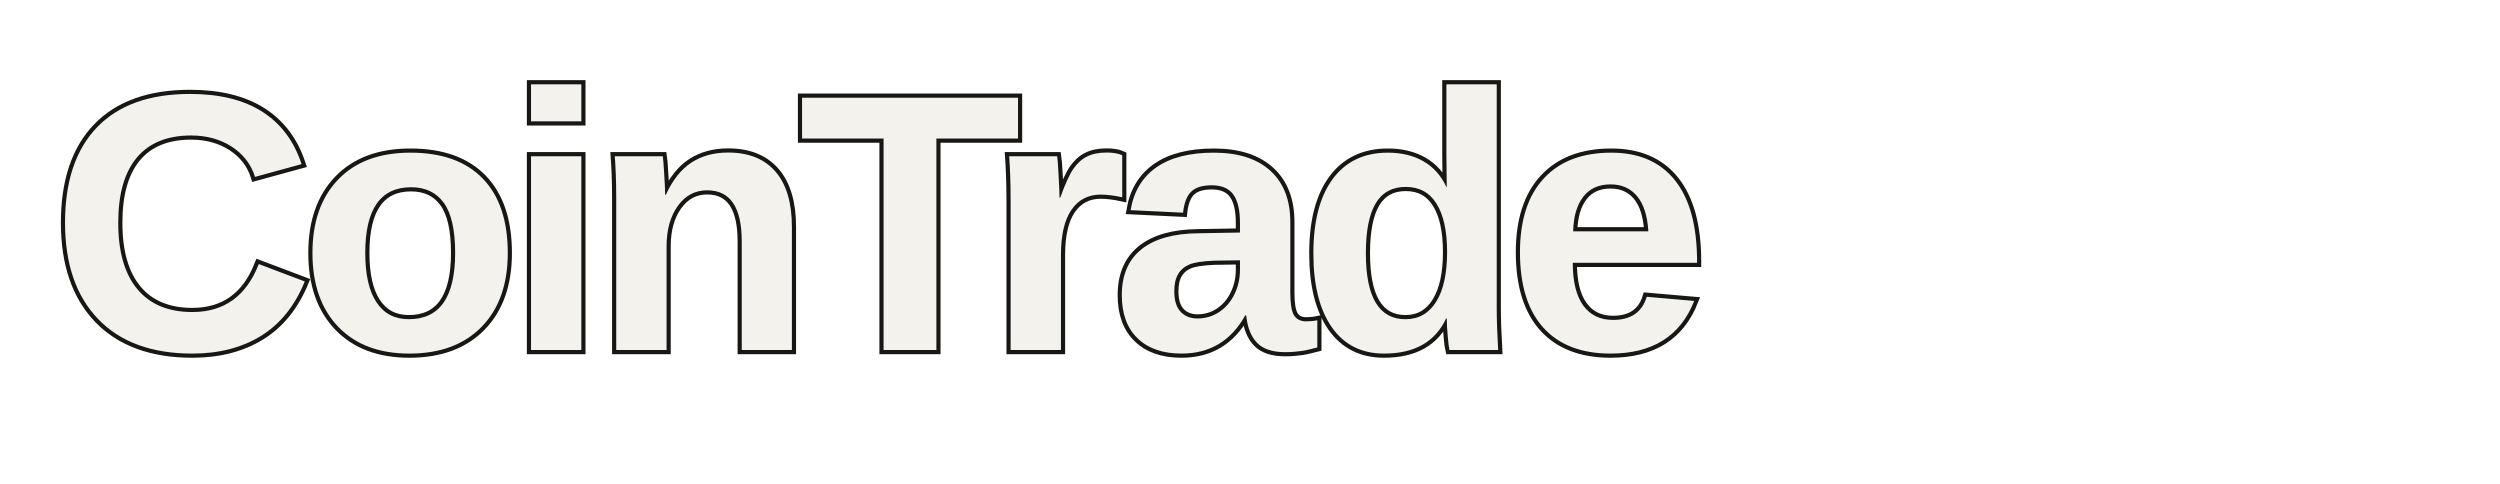
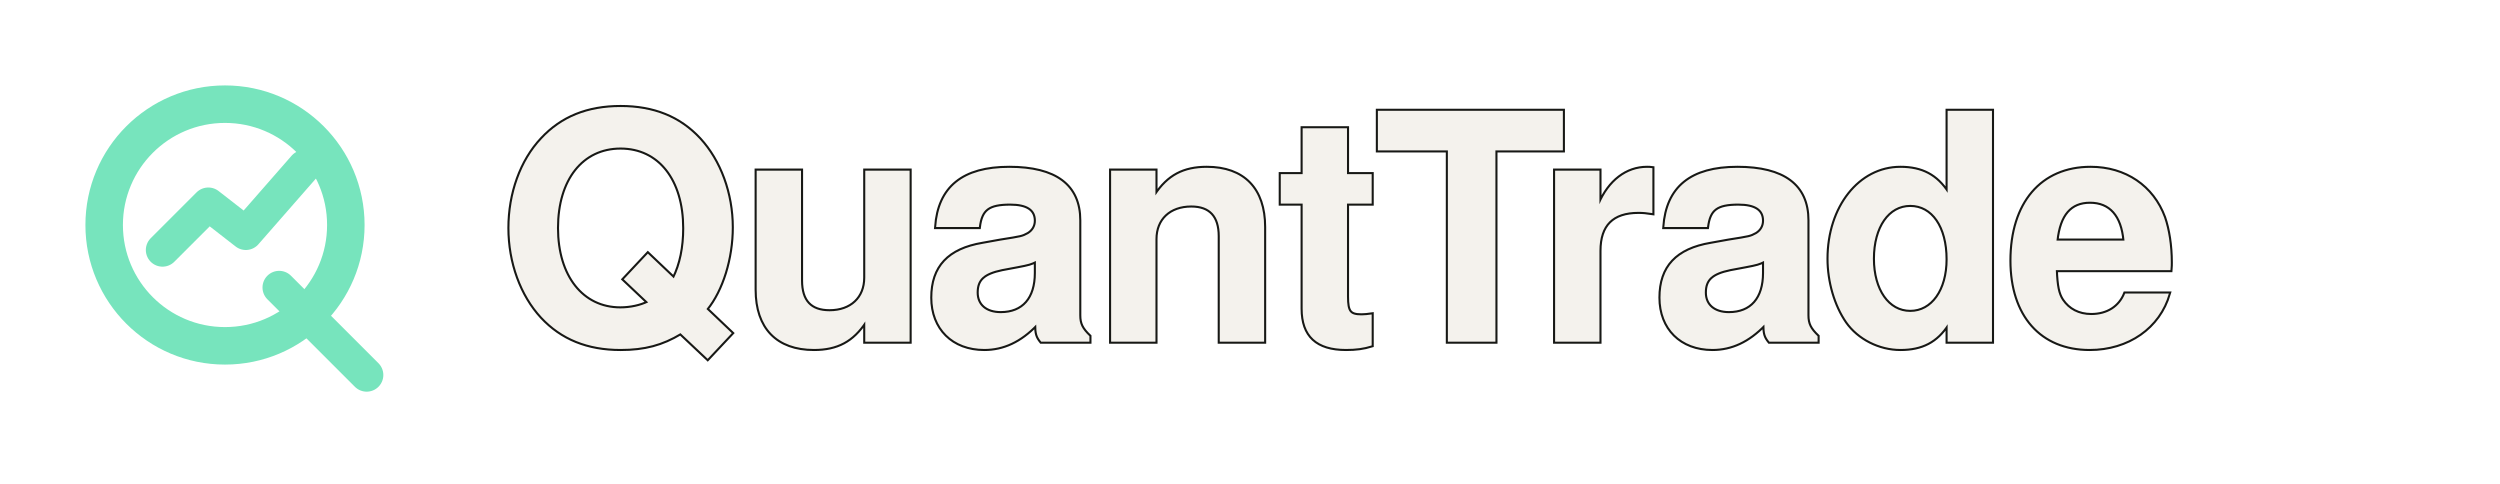
- <svg xmlns="http://www.w3.org/2000/svg" width="600" height="116" viewBox="0 0 600 116" role="img" aria-label="CoinTrade">
-   <text x="12" y="84" font-family="Arial, Helvetica, sans-serif" font-size="88" font-weight="700" letter-spacing="-4" fill="#f4f2ed" stroke="#171815" stroke-width="2" paint-order="stroke">CoinTrade</text>
+ <svg xmlns="http://www.w3.org/2000/svg" width="600" height="116" viewBox="0 0 600 116" role="img" aria-label="QuantTrade">
+   <g transform="translate(8 8)">
+     <circle cx="46" cy="46" r="29" fill="none" stroke="#77e4bd" stroke-width="9" />
+     <path d="M31 52 42 41 51 48 65 32M59 61 80 82" fill="none" stroke="#77e4bd" stroke-width="8" stroke-linecap="round" stroke-linejoin="round" />
+   </g>
+   <text x="119" y="82" font-family="Bahnschrift, Helvetica, sans-serif" font-size="76" font-weight="600" letter-spacing="-2" fill="#f4f2ed" stroke="#171815" stroke-width="1" paint-order="stroke">QuantTrade</text>
</svg>
